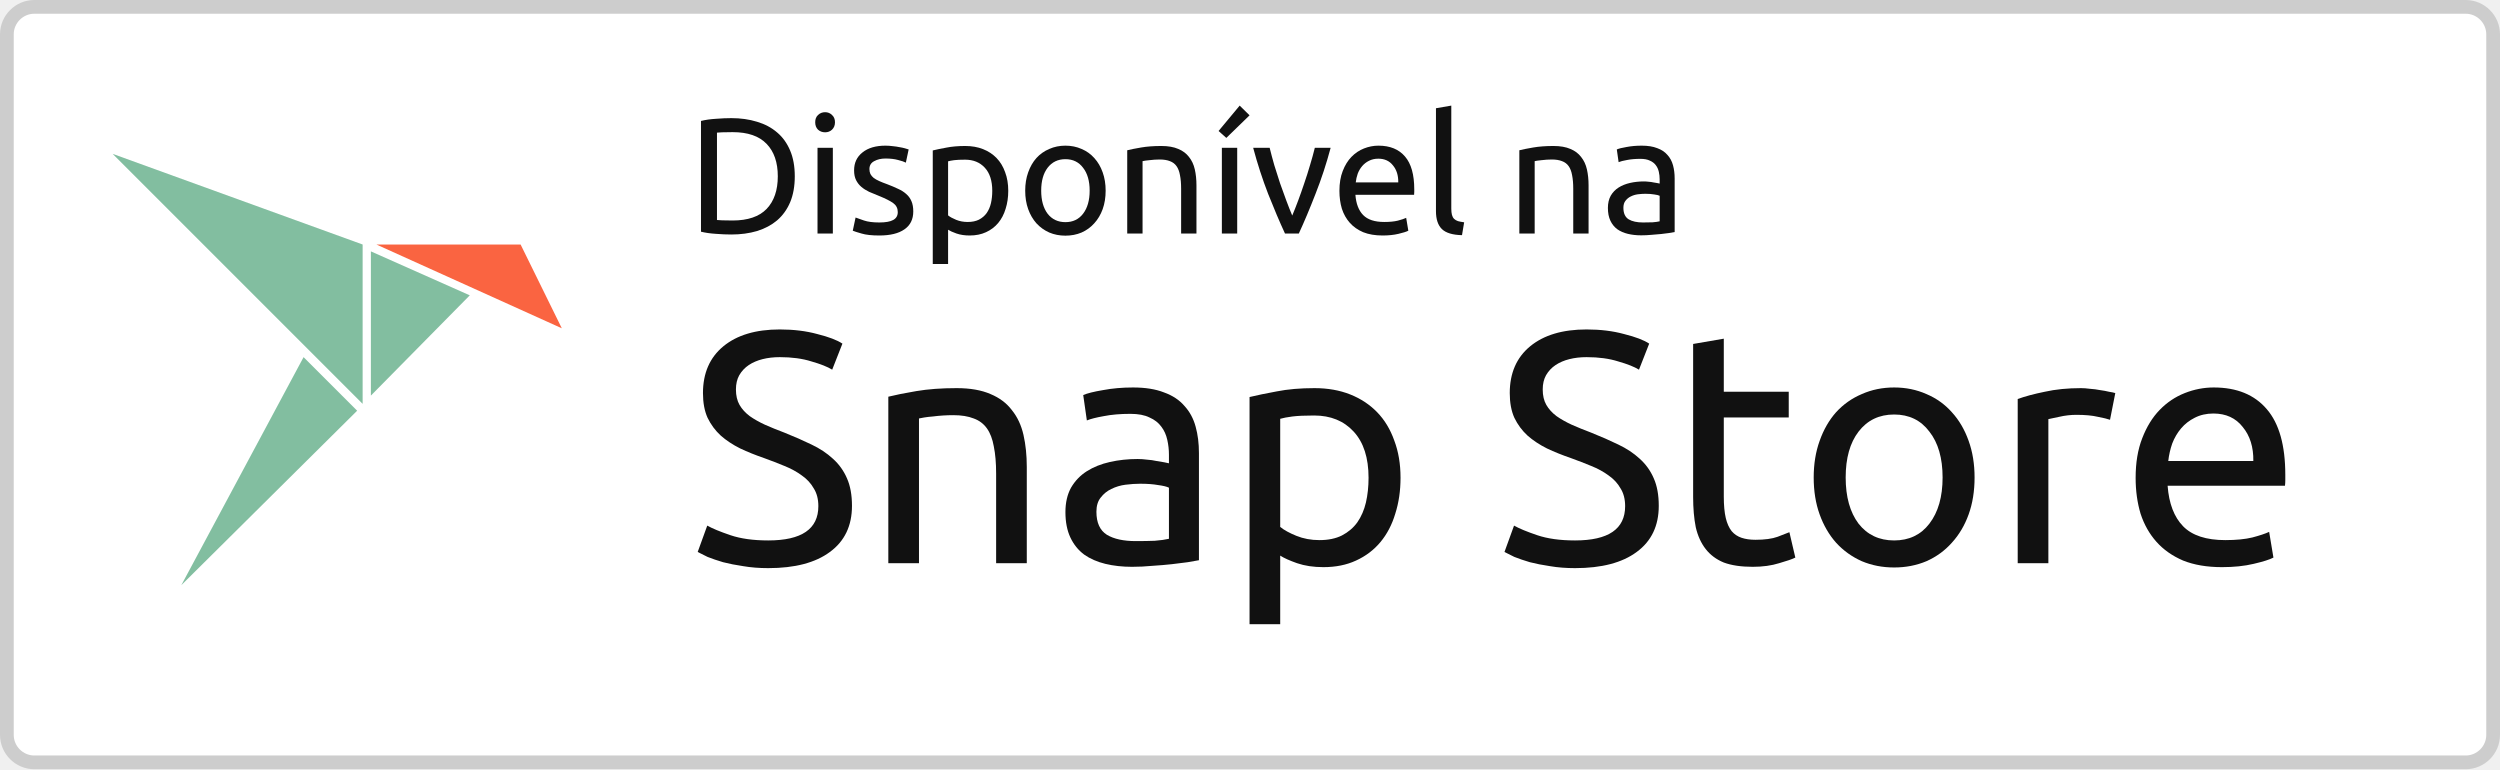
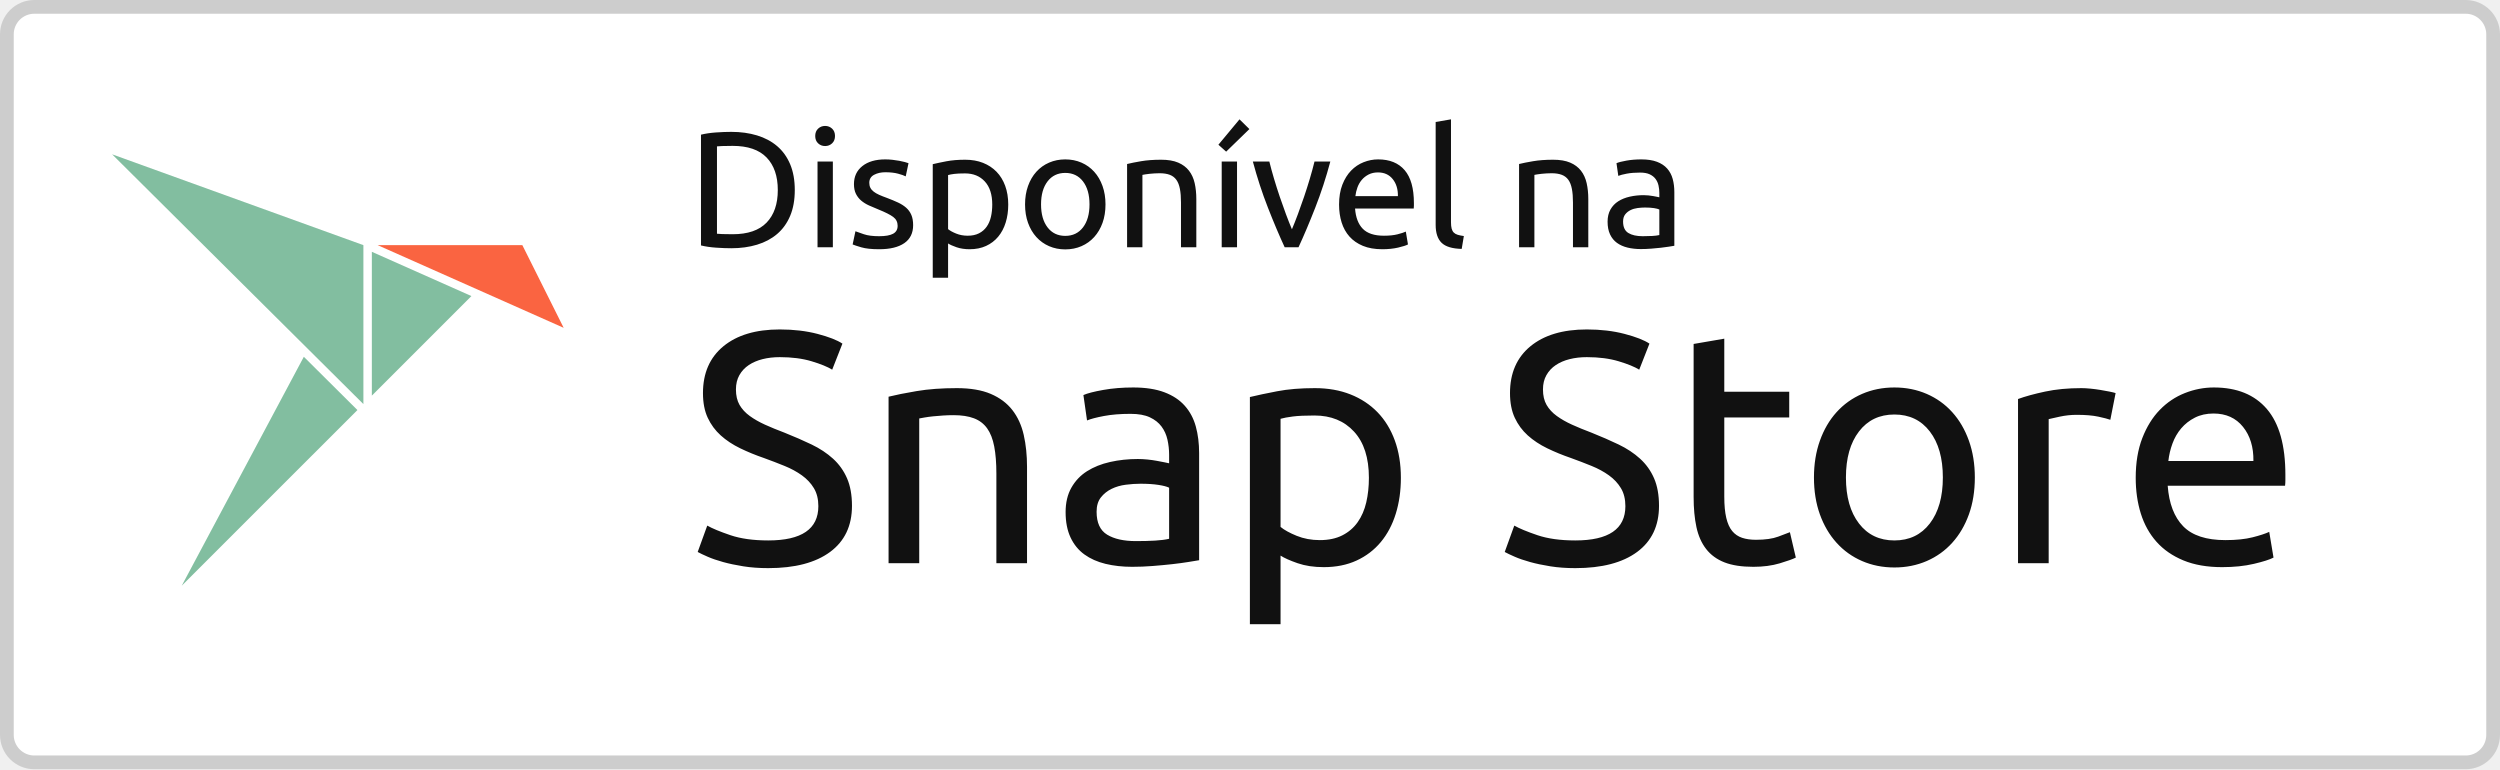
- <svg xmlns="http://www.w3.org/2000/svg" version="1.1" id="Layer_1" x="0px" y="0px" viewBox="0 0 182 56" style="enable-background:new 0 0 182 56;" xml:space="preserve">
-   <defs id="defs22" />
-   <style type="text/css" id="style2">
- 	.st0{fill-rule:evenodd;clip-rule:evenodd;fill:#FFFFFF;stroke:#CDCDCD;}
- 	.st1{fill:#82BEA0;}
- 	.st2{fill:#FA6441;}
- 	.st3{fill:#111111;}
- 	.st4{font-family:'Ubuntu';}
- 	.st5{font-size:12px;}
- 	.st6{font-size:24px;}
- </style>
-   <g id="g17">
-     <g id="White-badge">
-       <path id="Rectangle-path" class="st0" d="M2.5,0.5h177c1.1,0,2,0.9,2,2v51c0,1.1-0.9,2-2,2H2.5c-1.1,0-2-0.9-2-2v-51    C0.5,1.4,1.4,0.5,2.5,0.5z" />
-       <g id="logo" transform="translate(8, 11)">
-         <path id="body" class="st1" d="M19,17.8V7.3l7.2,3.2L19,17.8z M5.2,31.6L14.1,15l3.9,3.9L5.2,31.6z M0.2,0.2l18.2,6.6v11.6     L0.2,0.2z" />
-         <path style="fill:#fa6441" d="M 29.9,6.8 H 19.4 l 13.5,6.1 z" id="head" />
-       </g>
-       <g aria-label="Disponível na" transform="translate(50,17)" style="font-size:12px;font-family:Ubuntu;fill:#111111" id="text12">
-         <path d="m 7.86,-4.164 q 0,1.08 -0.336,1.884 Q 7.188,-1.488 6.576,-0.96 5.964,-0.444 5.112,-0.18 4.26,0.072 3.24,0.072 2.736,0.072 2.124,0.024 1.524,-0.012 1.032,-0.132 V -8.196 Q 1.524,-8.316 2.124,-8.352 2.736,-8.4 3.24,-8.4 q 1.02,0 1.872,0.264 0.852,0.252 1.464,0.78 0.612,0.516 0.948,1.32 0.336,0.792 0.336,1.872 z m -4.524,3.216 q 1.656,0 2.472,-0.84 0.816,-0.852 0.816,-2.376 0,-1.524 -0.816,-2.364 -0.816,-0.852 -2.472,-0.852 -0.492,0 -0.768,0.012 -0.264,0.012 -0.372,0.024 v 6.36 q 0.108,0.012 0.372,0.024 0.276,0.012 0.768,0.012 z" style="font-size:12px;font-family:Ubuntu;fill:#111111" id="path835" />
-         <path d="M 10.631,0 H 9.515 v -6.24 h 1.116 z m -0.564,-7.368 q -0.3,0 -0.516,-0.192 -0.204,-0.204 -0.204,-0.54 0,-0.336 0.204,-0.528 0.216,-0.204 0.516,-0.204 0.3,0 0.504,0.204 0.216,0.192 0.216,0.528 0,0.336 -0.216,0.54 -0.204,0.192 -0.504,0.192 z" style="font-size:12px;font-family:Ubuntu;fill:#111111" id="path837" />
-         <path d="m 14.014,-0.804 q 0.684,0 1.008,-0.18 0.336,-0.18 0.336,-0.576 0,-0.408 -0.324,-0.648 -0.324,-0.24 -1.068,-0.54 -0.36,-0.144 -0.696,-0.288 -0.324,-0.156 -0.564,-0.36 -0.24,-0.204 -0.384,-0.492 -0.144,-0.288 -0.144,-0.708 0,-0.828 0.612,-1.308 0.612,-0.492 1.668,-0.492 0.264,0 0.528,0.036 0.264,0.024 0.492,0.072 0.228,0.036 0.396,0.084 0.18,0.048 0.276,0.084 l -0.204,0.96 q -0.18,-0.096 -0.564,-0.192 -0.384,-0.108 -0.924,-0.108 -0.468,0 -0.816,0.192 -0.348,0.18 -0.348,0.576 0,0.204 0.072,0.36 0.084,0.156 0.24,0.288 0.168,0.12 0.408,0.228 0.24,0.108 0.576,0.228 0.444,0.168 0.792,0.336 0.348,0.156 0.588,0.372 0.252,0.216 0.384,0.528 0.132,0.3 0.132,0.744 0,0.864 -0.648,1.308 -0.636,0.444 -1.824,0.444 -0.828,0 -1.296,-0.144 -0.468,-0.132 -0.636,-0.204 l 0.204,-0.96 q 0.192,0.072 0.612,0.216 0.42,0.144 1.116,0.144 z" style="font-size:12px;font-family:Ubuntu;fill:#111111" id="path839" />
-         <path d="m 22.237,-3.108 q 0,-1.092 -0.54,-1.68 -0.54,-0.588 -1.44,-0.588 -0.504,0 -0.792,0.036 -0.276,0.036 -0.444,0.084 v 3.936 q 0.204,0.168 0.588,0.324 0.384,0.156 0.84,0.156 0.48,0 0.816,-0.168 0.348,-0.18 0.564,-0.48 0.216,-0.312 0.312,-0.72 0.096,-0.42 0.096,-0.9 z m 1.164,0 q 0,0.708 -0.192,1.308 -0.18,0.6 -0.54,1.032 -0.36,0.432 -0.888,0.672 -0.516,0.24 -1.188,0.24 -0.54,0 -0.96,-0.144 -0.408,-0.144 -0.612,-0.276 V 2.22 h -1.116 v -8.268 q 0.396,-0.096 0.984,-0.204 0.6,-0.12 1.38,-0.12 0.72,0 1.296,0.228 0.576,0.228 0.984,0.648 0.408,0.42 0.624,1.032 0.228,0.6 0.228,1.356 z" style="font-size:12px;font-family:Ubuntu;fill:#111111" id="path841" />
-         <path d="m 30.491,-3.12 q 0,0.744 -0.216,1.344 -0.216,0.6 -0.612,1.032 -0.384,0.432 -0.924,0.672 -0.54,0.228 -1.176,0.228 -0.636,0 -1.176,-0.228 -0.54,-0.24 -0.936,-0.672 -0.384,-0.432 -0.6,-1.032 -0.216,-0.6 -0.216,-1.344 0,-0.732 0.216,-1.332 0.216,-0.612 0.6,-1.044 0.396,-0.432 0.936,-0.66 0.54,-0.24 1.176,-0.24 0.636,0 1.176,0.24 0.54,0.228 0.924,0.66 0.396,0.432 0.612,1.044 0.216,0.6 0.216,1.332 z m -1.164,0 q 0,-1.056 -0.48,-1.668 -0.468,-0.624 -1.284,-0.624 -0.816,0 -1.296,0.624 -0.468,0.612 -0.468,1.668 0,1.056 0.468,1.68 0.48,0.612 1.296,0.612 0.816,0 1.284,-0.612 0.48,-0.624 0.48,-1.68 z" style="font-size:12px;font-family:Ubuntu;fill:#111111" id="path843" />
-         <path d="m 32.062,-6.06 q 0.384,-0.096 1.02,-0.204 0.636,-0.108 1.464,-0.108 0.744,0 1.236,0.216 0.492,0.204 0.78,0.588 0.3,0.372 0.42,0.9 0.12,0.528 0.12,1.164 V 0 h -1.116 v -3.264 q 0,-0.576 -0.084,-0.984 -0.072,-0.408 -0.252,-0.66 -0.18,-0.252 -0.48,-0.36 -0.3,-0.12 -0.744,-0.12 -0.18,0 -0.372,0.012 -0.192,0.012 -0.372,0.036 -0.168,0.012 -0.312,0.036 -0.132,0.024 -0.192,0.036 V 0 h -1.116 z" style="font-size:12px;font-family:Ubuntu;fill:#111111" id="path845" />
-         <path d="m 40.068,0 h -1.116 v -6.24 h 1.116 z m 0.9,-8.604 -1.692,1.644 -0.564,-0.504 1.536,-1.848 z" style="font-size:12px;font-family:Ubuntu;fill:#111111" id="path847" />
-         <path d="m 46.871,-6.24 q -0.468,1.752 -1.104,3.36 -0.624,1.608 -1.212,2.88 h -1.008 q -0.588,-1.272 -1.224,-2.88 -0.624,-1.608 -1.092,-3.36 h 1.2 q 0.144,0.588 0.336,1.26 0.204,0.66 0.42,1.32 0.228,0.648 0.456,1.26 0.228,0.612 0.432,1.092 0.204,-0.48 0.432,-1.092 0.228,-0.612 0.444,-1.26 0.228,-0.66 0.42,-1.32 0.204,-0.672 0.348,-1.26 z" style="font-size:12px;font-family:Ubuntu;fill:#111111" id="path849" />
-         <path d="m 47.51,-3.108 q 0,-0.828 0.24,-1.44 0.24,-0.624 0.636,-1.032 0.396,-0.408 0.912,-0.612 0.516,-0.204 1.056,-0.204 1.26,0 1.932,0.792 0.672,0.78 0.672,2.388 0,0.072 0,0.192 0,0.108 -0.012,0.204 h -4.272 q 0.072,0.972 0.564,1.476 0.492,0.504 1.536,0.504 0.588,0 0.984,-0.096 0.408,-0.108 0.612,-0.204 l 0.156,0.936 q -0.204,0.108 -0.72,0.228 -0.504,0.12 -1.152,0.12 -0.816,0 -1.416,-0.24 -0.588,-0.252 -0.972,-0.684 -0.384,-0.432 -0.576,-1.02 -0.18,-0.6 -0.18,-1.308 z m 4.284,-0.612 q 0.012,-0.756 -0.384,-1.236 -0.384,-0.492 -1.068,-0.492 -0.384,0 -0.684,0.156 -0.288,0.144 -0.492,0.384 -0.204,0.24 -0.324,0.552 -0.108,0.312 -0.144,0.636 z" style="font-size:12px;font-family:Ubuntu;fill:#111111" id="path851" />
-         <path d="m 56.434,0.12 q -1.032,-0.024 -1.464,-0.444 -0.432,-0.42 -0.432,-1.308 V -9.12 l 1.116,-0.192 v 7.5 q 0,0.276 0.048,0.456 0.048,0.18 0.156,0.288 0.108,0.108 0.288,0.168 0.18,0.048 0.444,0.084 z" style="font-size:12px;font-family:Ubuntu;fill:#111111" id="path853" />
-         <path d="m 60.608,-6.06 q 0.384,-0.096 1.02,-0.204 0.636,-0.108 1.464,-0.108 0.744,0 1.236,0.216 0.492,0.204 0.78,0.588 0.3,0.372 0.42,0.9 0.12,0.528 0.12,1.164 V 0 h -1.116 v -3.264 q 0,-0.576 -0.084,-0.984 -0.072,-0.408 -0.252,-0.66 -0.18,-0.252 -0.48,-0.36 -0.3,-0.12 -0.744,-0.12 -0.18,0 -0.372,0.012 -0.192,0.012 -0.372,0.036 -0.168,0.012 -0.312,0.036 -0.132,0.024 -0.192,0.036 V 0 h -1.116 z" style="font-size:12px;font-family:Ubuntu;fill:#111111" id="path855" />
-         <path d="m 69.611,-0.804 q 0.396,0 0.696,-0.012 0.312,-0.024 0.516,-0.072 v -1.86 q -0.12,-0.06 -0.396,-0.096 -0.264,-0.048 -0.648,-0.048 -0.252,0 -0.54,0.036 -0.276,0.036 -0.516,0.156 -0.228,0.108 -0.384,0.312 -0.156,0.192 -0.156,0.516 0,0.6 0.384,0.84 0.384,0.228 1.044,0.228 z m -0.096,-5.592 q 0.672,0 1.128,0.18 0.468,0.168 0.744,0.492 0.288,0.312 0.408,0.756 0.12,0.432 0.12,0.96 v 3.9 q -0.144,0.024 -0.408,0.072 -0.252,0.036 -0.576,0.072 -0.324,0.036 -0.708,0.06 -0.372,0.036 -0.744,0.036 -0.528,0 -0.972,-0.108 -0.444,-0.108 -0.768,-0.336 -0.324,-0.24 -0.504,-0.624 -0.18,-0.384 -0.18,-0.924 0,-0.516 0.204,-0.888 0.216,-0.372 0.576,-0.6 0.36,-0.228 0.84,-0.336 0.48,-0.108 1.008,-0.108 0.168,0 0.348,0.024 0.18,0.012 0.336,0.048 0.168,0.024 0.288,0.048 0.12,0.024 0.168,0.036 v -0.312 q 0,-0.276 -0.06,-0.54 -0.06,-0.276 -0.216,-0.48 -0.156,-0.216 -0.432,-0.336 -0.264,-0.132 -0.696,-0.132 -0.552,0 -0.972,0.084 -0.408,0.072 -0.612,0.156 l -0.132,-0.924 q 0.216,-0.096 0.72,-0.18 0.504,-0.096 1.092,-0.096 z" style="font-size:12px;font-family:Ubuntu;fill:#111111" id="path857" />
-       </g>
-       <g aria-label="Snap Store" transform="matrix(1 0 0 1 50 41)" style="font-size:24px;font-family:Ubuntu;fill:#111111" id="text14">
-         <path d="m 5.928,-1.656 q 3.648,0 3.648,-2.496 0,-0.768 -0.336,-1.296 Q 8.928,-6 8.376,-6.384 7.824,-6.792 7.104,-7.08 6.408,-7.368 5.616,-7.656 4.704,-7.968 3.888,-8.352 3.072,-8.76 2.472,-9.288 q -0.6,-0.552 -0.96,-1.296 -0.336,-0.744 -0.336,-1.8 0,-2.184 1.488,-3.408 1.488,-1.224 4.104,-1.224 1.512,0 2.736,0.336 1.248,0.312 1.824,0.696 l -0.744,1.896 Q 10.08,-14.4 9.072,-14.688 8.088,-15 6.768,-15 q -0.672,0 -1.248,0.144 -0.576,0.144 -1.008,0.432 -0.432,0.288 -0.696,0.744 -0.24,0.432 -0.24,1.032 0,0.672 0.264,1.128 0.264,0.456 0.744,0.816 0.48,0.336 1.104,0.624 0.648,0.288 1.416,0.576 1.08,0.432 1.968,0.864 0.912,0.432 1.56,1.032 0.672,0.6 1.032,1.44 0.36,0.816 0.36,1.992 0,2.184 -1.608,3.36 Q 8.832,0.36 5.928,0.36 4.944,0.36 4.104,0.216 3.288,0.096 2.64,-0.072 1.992,-0.264 1.512,-0.456 1.056,-0.672 0.792,-0.816 l 0.696,-1.92 q 0.552,0.312 1.68,0.696 1.128,0.384 2.76,0.384 z" style="font-size:24px;font-family:Ubuntu;fill:#111111" id="path860" />
-         <path d="m 14.67,-12.12 q 0.768,-0.192 2.04,-0.408 1.272,-0.216 2.928,-0.216 1.488,0 2.472,0.432 0.984,0.408 1.56,1.176 0.6,0.744 0.84,1.8 0.24,1.056 0.24,2.328 V 0 h -2.232 v -6.528 q 0,-1.152 -0.168,-1.968 -0.144,-0.816 -0.504,-1.32 -0.36,-0.504 -0.96,-0.72 -0.6,-0.24 -1.488,-0.24 -0.36,0 -0.744,0.024 -0.384,0.024 -0.744,0.072 -0.336,0.024 -0.624,0.072 -0.264,0.048 -0.384,0.072 V 0 H 14.67 Z" style="font-size:24px;font-family:Ubuntu;fill:#111111" id="path862" />
-         <path d="m 32.675,-1.608 q 0.792,0 1.392,-0.024 0.624,-0.048 1.032,-0.144 v -3.72 q -0.24,-0.12 -0.792,-0.192 -0.528,-0.096 -1.296,-0.096 -0.504,0 -1.08,0.072 -0.552,0.072 -1.032,0.312 -0.456,0.216 -0.768,0.624 -0.312,0.384 -0.312,1.032 0,1.2 0.768,1.68 0.768,0.456 2.088,0.456 z m -0.192,-11.184 q 1.344,0 2.256,0.36 0.936,0.336 1.488,0.984 0.576,0.624 0.816,1.512 0.24,0.864 0.24,1.92 v 7.8 q -0.288,0.048 -0.816,0.144 -0.504,0.072 -1.152,0.144 -0.648,0.072 -1.416,0.12 -0.744,0.072 -1.488,0.072 -1.056,0 -1.944,-0.216 -0.888,-0.216 -1.536,-0.672 -0.648,-0.48 -1.008,-1.248 -0.36,-0.768 -0.36,-1.848 0,-1.032 0.408,-1.776 0.432,-0.744 1.152,-1.2 0.72,-0.456 1.68,-0.672 0.96,-0.216 2.016,-0.216 0.336,0 0.696,0.048 0.36,0.024 0.672,0.096 0.336,0.048 0.576,0.096 0.24,0.048 0.336,0.072 v -0.624 q 0,-0.552 -0.12,-1.08 -0.12,-0.552 -0.432,-0.96 -0.312,-0.432 -0.864,-0.672 -0.528,-0.264 -1.392,-0.264 -1.104,0 -1.944,0.168 -0.816,0.144 -1.224,0.312 l -0.264,-1.848 q 0.432,-0.192 1.44,-0.36 1.008,-0.192 2.184,-0.192 z" style="font-size:24px;font-family:Ubuntu;fill:#111111" id="path864" />
-         <path d="m 49.631,-6.216 q 0,-2.184 -1.08,-3.36 -1.08,-1.176 -2.88,-1.176 -1.008,0 -1.584,0.072 -0.552,0.072 -0.888,0.168 v 7.872 q 0.408,0.336 1.176,0.648 0.768,0.312 1.68,0.312 0.96,0 1.632,-0.336 0.696,-0.36 1.128,-0.96 0.432,-0.624 0.624,-1.44 0.192,-0.84 0.192,-1.8 z m 2.328,0 q 0,1.416 -0.384,2.616 -0.36,1.2 -1.08,2.064 -0.72,0.864 -1.776,1.344 -1.032,0.48 -2.376,0.48 -1.08,0 -1.92,-0.288 -0.816,-0.288 -1.224,-0.552 V 4.44 h -2.232 v -16.536 q 0.792,-0.192 1.968,-0.408 1.2,-0.24 2.76,-0.24 1.44,0 2.592,0.456 1.152,0.456 1.968,1.296 0.816,0.84 1.248,2.064 0.456,1.2 0.456,2.712 z" style="font-size:24px;font-family:Ubuntu;fill:#111111" id="path866" />
-         <path d="m 64.662,-1.656 q 3.648,0 3.648,-2.496 0,-0.768 -0.336,-1.296 -0.312,-0.552 -0.864,-0.936 -0.552,-0.408 -1.272,-0.696 -0.696,-0.288 -1.488,-0.576 -0.912,-0.312 -1.728,-0.696 -0.816,-0.408 -1.416,-0.936 -0.6,-0.552 -0.96,-1.296 -0.336,-0.744 -0.336,-1.8 0,-2.184 1.488,-3.408 1.488,-1.224 4.104,-1.224 1.512,0 2.736,0.336 1.248,0.312 1.824,0.696 l -0.744,1.896 q -0.504,-0.312 -1.512,-0.6 -0.984,-0.312 -2.304,-0.312 -0.672,0 -1.248,0.144 -0.576,0.144 -1.008,0.432 -0.432,0.288 -0.696,0.744 -0.24,0.432 -0.24,1.032 0,0.672 0.264,1.128 0.264,0.456 0.744,0.816 0.48,0.336 1.104,0.624 0.648,0.288 1.416,0.576 1.08,0.432 1.968,0.864 0.912,0.432 1.56,1.032 0.672,0.6 1.032,1.44 0.36,0.816 0.36,1.992 0,2.184 -1.608,3.36 -1.584,1.176 -4.488,1.176 -0.984,0 -1.824,-0.144 -0.816,-0.12 -1.464,-0.288 -0.648,-0.192 -1.128,-0.384 -0.456,-0.216 -0.72,-0.36 l 0.696,-1.92 q 0.552,0.312 1.68,0.696 1.128,0.384 2.76,0.384 z" style="font-size:24px;font-family:Ubuntu;fill:#111111" id="path868" />
-         <path d="m 75.492,-12.48 h 4.728 v 1.872 h -4.728 v 5.76 q 0,0.936 0.144,1.56 0.144,0.6 0.432,0.96 0.288,0.336 0.72,0.48 0.432,0.144 1.008,0.144 1.008,0 1.608,-0.216 0.624,-0.24 0.864,-0.336 l 0.432,1.848 q -0.336,0.168 -1.176,0.408 -0.84,0.264 -1.92,0.264 -1.272,0 -2.112,-0.312 -0.816,-0.336 -1.32,-0.984 -0.504,-0.648 -0.72,-1.584 -0.192,-0.96 -0.192,-2.208 V -15.96 l 2.232,-0.384 z" style="font-size:24px;font-family:Ubuntu;fill:#111111" id="path870" />
-         <path d="m 93.749,-6.24 q 0,1.488 -0.432,2.688 -0.432,1.2 -1.224,2.064 -0.768,0.864 -1.848,1.344 -1.08,0.456 -2.352,0.456 -1.272,0 -2.352,-0.456 -1.08,-0.48 -1.872,-1.344 -0.768,-0.864 -1.2,-2.064 -0.432,-1.2 -0.432,-2.688 0,-1.464 0.432,-2.664 0.432,-1.224 1.2,-2.088 0.792,-0.864 1.872,-1.32 1.08,-0.48 2.352,-0.48 1.272,0 2.352,0.48 1.08,0.456 1.848,1.32 0.792,0.864 1.224,2.088 0.432,1.2 0.432,2.664 z m -2.328,0 q 0,-2.112 -0.96,-3.336 -0.936,-1.248 -2.568,-1.248 -1.632,0 -2.592,1.248 -0.936,1.224 -0.936,3.336 0,2.112 0.936,3.36 0.96,1.224 2.592,1.224 1.632,0 2.568,-1.224 0.96,-1.248 0.96,-3.36 z" style="font-size:24px;font-family:Ubuntu;fill:#111111" id="path872" />
-         <path d="m 101.497,-12.744 q 0.288,0 0.648,0.048 0.384,0.024 0.744,0.096 0.36,0.048 0.648,0.12 0.312,0.048 0.456,0.096 l -0.384,1.944 q -0.264,-0.096 -0.888,-0.216 -0.6,-0.144 -1.56,-0.144 -0.624,0 -1.248,0.144 -0.6,0.12 -0.792,0.168 V 0 h -2.232 v -11.952 q 0.792,-0.288 1.968,-0.528 1.176,-0.264 2.64,-0.264 z" style="font-size:24px;font-family:Ubuntu;fill:#111111" id="path874" />
-         <path d="m 105.474,-6.216 q 0,-1.656 0.48,-2.88 0.48,-1.248 1.272,-2.064 0.792,-0.816 1.824,-1.224 1.032,-0.408 2.112,-0.408 2.52,0 3.864,1.584 1.344,1.56 1.344,4.776 0,0.144 0,0.384 0,0.216 -0.024,0.408 h -8.544 q 0.144,1.944 1.128,2.952 0.984,1.008 3.072,1.008 1.176,0 1.968,-0.192 0.816,-0.216 1.224,-0.408 l 0.312,1.872 q -0.408,0.216 -1.44,0.456 -1.008,0.24 -2.304,0.24 -1.632,0 -2.832,-0.48 -1.176,-0.504 -1.944,-1.368 -0.768,-0.864 -1.152,-2.04 -0.36,-1.2 -0.36,-2.616 z m 8.568,-1.224 q 0.024,-1.512 -0.768,-2.472 -0.768,-0.984 -2.136,-0.984 -0.768,0 -1.368,0.312 -0.576,0.288 -0.984,0.768 -0.408,0.48 -0.648,1.104 -0.216,0.624 -0.288,1.272 z" style="font-size:24px;font-family:Ubuntu;fill:#111111" id="path876" />
-       </g>
-     </g>
+ <svg xmlns="http://www.w3.org/2000/svg" width="182px" height="56px" viewBox="0 0 182 56" version="1.1">
+   <g id="[PT]-snap-store-white-uneditable" stroke="none" stroke-width="1" fill="none" fill-rule="evenodd">
+     <rect id="Rectangle-path" stroke="#CDCDCD" fill="#FFFFFF" x="0.5" y="0.5" width="181" height="55" rx="2" />
+     <path d="M27.07,28.802 L27.07,18.331 L34.319,21.553 L27.07,28.802 Z M13.23,42.641 L22.119,25.974 L26.02,29.852 L13.23,42.641 Z M8.161,11.233 L26.455,17.846 L26.455,29.417 L8.161,11.233 Z" id="body" fill="#82BEA0" fill-rule="nonzero" />
+     <polygon id="head" fill="#FA6441" fill-rule="nonzero" points="38.026 17.845 27.49 17.845 41.036 23.866" />
+     <path d="M57.86,13.836 C57.86,14.556 57.748,15.182 57.524,15.714 C57.3,16.246 56.984,16.686 56.576,17.034 C56.168,17.382 55.68,17.642 55.112,17.814 C54.544,17.986 53.92,18.072 53.24,18.072 C52.904,18.072 52.534,18.058 52.13,18.03 C51.726,18.002 51.36,17.948 51.032,17.868 L51.032,9.804 C51.36,9.724 51.726,9.67 52.13,9.642 C52.534,9.614 52.904,9.6 53.24,9.6 C53.92,9.6 54.544,9.686 55.112,9.858 C55.68,10.03 56.168,10.29 56.576,10.638 C56.984,10.986 57.3,11.426 57.524,11.958 C57.748,12.49 57.86,13.116 57.86,13.836 Z M53.336,17.052 C54.44,17.052 55.264,16.77 55.808,16.206 C56.352,15.642 56.624,14.852 56.624,13.836 C56.624,12.82 56.352,12.03 55.808,11.466 C55.264,10.902 54.44,10.62 53.336,10.62 C53.008,10.62 52.754,10.624 52.574,10.632 C52.394,10.64 52.268,10.648 52.196,10.656 L52.196,17.016 C52.268,17.024 52.394,17.032 52.574,17.04 C52.754,17.048 53.008,17.052 53.336,17.052 Z M60.632,18 L59.516,18 L59.516,11.76 L60.632,11.76 L60.632,18 Z M60.068,10.632 C59.868,10.632 59.698,10.566 59.558,10.434 C59.418,10.302 59.348,10.124 59.348,9.9 C59.348,9.676 59.418,9.498 59.558,9.366 C59.698,9.234 59.868,9.168 60.068,9.168 C60.268,9.168 60.438,9.234 60.578,9.366 C60.718,9.498 60.788,9.676 60.788,9.9 C60.788,10.124 60.718,10.302 60.578,10.434 C60.438,10.566 60.268,10.632 60.068,10.632 Z M64.004,17.196 C64.46,17.196 64.798,17.136 65.018,17.016 C65.238,16.896 65.348,16.704 65.348,16.44 C65.348,16.168 65.24,15.952 65.024,15.792 C64.808,15.632 64.452,15.452 63.956,15.252 C63.716,15.156 63.486,15.058 63.266,14.958 C63.046,14.858 62.856,14.74 62.696,14.604 C62.536,14.468 62.408,14.304 62.312,14.112 C62.216,13.92 62.168,13.684 62.168,13.404 C62.168,12.852 62.372,12.414 62.78,12.09 C63.188,11.766 63.744,11.604 64.448,11.604 C64.624,11.604 64.8,11.614 64.976,11.634 C65.152,11.654 65.316,11.678 65.468,11.706 C65.62,11.734 65.754,11.764 65.87,11.796 C65.986,11.828 66.076,11.856 66.14,11.88 L65.936,12.84 C65.816,12.776 65.628,12.71 65.372,12.642 C65.116,12.574 64.808,12.54 64.448,12.54 C64.136,12.54 63.864,12.602 63.632,12.726 C63.4,12.85 63.284,13.044 63.284,13.308 C63.284,13.444 63.31,13.564 63.362,13.668 C63.414,13.772 63.494,13.866 63.602,13.95 C63.71,14.034 63.844,14.112 64.004,14.184 C64.164,14.256 64.356,14.332 64.58,14.412 C64.876,14.524 65.14,14.634 65.372,14.742 C65.604,14.85 65.802,14.976 65.966,15.12 C66.13,15.264 66.256,15.438 66.344,15.642 C66.432,15.846 66.476,16.096 66.476,16.392 C66.476,16.968 66.262,17.404 65.834,17.7 C65.406,17.996 64.796,18.144 64.004,18.144 C63.452,18.144 63.02,18.098 62.708,18.006 C62.396,17.914 62.184,17.844 62.072,17.796 L62.276,16.836 C62.404,16.884 62.608,16.956 62.888,17.052 C63.168,17.148 63.54,17.196 64.004,17.196 Z M72.236,14.892 C72.236,14.164 72.056,13.604 71.696,13.212 C71.336,12.82 70.856,12.624 70.256,12.624 C69.92,12.624 69.658,12.636 69.47,12.66 C69.282,12.684 69.132,12.712 69.02,12.744 L69.02,16.68 C69.156,16.792 69.352,16.9 69.608,17.004 C69.864,17.108 70.144,17.16 70.448,17.16 C70.768,17.16 71.042,17.102 71.27,16.986 C71.498,16.87 71.684,16.71 71.828,16.506 C71.972,16.302 72.076,16.062 72.14,15.786 C72.204,15.51 72.236,15.212 72.236,14.892 Z M73.4,14.892 C73.4,15.364 73.338,15.8 73.214,16.2 C73.09,16.6 72.908,16.944 72.668,17.232 C72.428,17.52 72.134,17.744 71.786,17.904 C71.438,18.064 71.04,18.144 70.592,18.144 C70.232,18.144 69.914,18.096 69.638,18 C69.362,17.904 69.156,17.812 69.02,17.724 L69.02,20.22 L67.904,20.22 L67.904,11.952 C68.168,11.888 68.498,11.818 68.894,11.742 C69.29,11.666 69.748,11.628 70.268,11.628 C70.748,11.628 71.18,11.704 71.564,11.856 C71.948,12.008 72.276,12.224 72.548,12.504 C72.82,12.784 73.03,13.126 73.178,13.53 C73.326,13.934 73.4,14.388 73.4,14.892 Z M80.48,14.88 C80.48,15.376 80.408,15.824 80.264,16.224 C80.12,16.624 79.918,16.968 79.658,17.256 C79.398,17.544 79.088,17.766 78.728,17.922 C78.368,18.078 77.976,18.156 77.552,18.156 C77.128,18.156 76.736,18.078 76.376,17.922 C76.016,17.766 75.706,17.544 75.446,17.256 C75.186,16.968 74.984,16.624 74.84,16.224 C74.696,15.824 74.624,15.376 74.624,14.88 C74.624,14.392 74.696,13.946 74.84,13.542 C74.984,13.138 75.186,12.792 75.446,12.504 C75.706,12.216 76.016,11.994 76.376,11.838 C76.736,11.682 77.128,11.604 77.552,11.604 C77.976,11.604 78.368,11.682 78.728,11.838 C79.088,11.994 79.398,12.216 79.658,12.504 C79.918,12.792 80.12,13.138 80.264,13.542 C80.408,13.946 80.48,14.392 80.48,14.88 Z M79.316,14.88 C79.316,14.176 79.158,13.618 78.842,13.206 C78.526,12.794 78.096,12.588 77.552,12.588 C77.008,12.588 76.578,12.794 76.262,13.206 C75.946,13.618 75.788,14.176 75.788,14.88 C75.788,15.584 75.946,16.142 76.262,16.554 C76.578,16.966 77.008,17.172 77.552,17.172 C78.096,17.172 78.526,16.966 78.842,16.554 C79.158,16.142 79.316,15.584 79.316,14.88 Z M82.052,11.94 C82.308,11.876 82.648,11.808 83.072,11.736 C83.496,11.664 83.984,11.628 84.536,11.628 C85.032,11.628 85.444,11.698 85.772,11.838 C86.1,11.978 86.362,12.174 86.558,12.426 C86.754,12.678 86.892,12.98 86.972,13.332 C87.052,13.684 87.092,14.072 87.092,14.496 L87.092,18 L85.976,18 L85.976,14.736 C85.976,14.352 85.95,14.024 85.898,13.752 C85.846,13.48 85.76,13.26 85.64,13.092 C85.52,12.924 85.36,12.802 85.16,12.726 C84.96,12.65 84.712,12.612 84.416,12.612 C84.296,12.612 84.172,12.616 84.044,12.624 C83.916,12.632 83.794,12.642 83.678,12.654 C83.562,12.666 83.458,12.68 83.366,12.696 C83.274,12.712 83.208,12.724 83.168,12.732 L83.168,18 L82.052,18 L82.052,11.94 Z M90.056,18 L88.94,18 L88.94,11.76 L90.056,11.76 L90.056,18 Z M90.956,9.396 L89.264,11.04 L88.7,10.536 L90.236,8.688 L90.956,9.396 Z M96.848,11.76 C96.536,12.928 96.17,14.048 95.75,15.12 C95.33,16.192 94.924,17.152 94.532,18 L93.524,18 C93.132,17.152 92.726,16.192 92.306,15.12 C91.886,14.048 91.52,12.928 91.208,11.76 L92.408,11.76 C92.504,12.152 92.618,12.57 92.75,13.014 C92.882,13.458 93.022,13.898 93.17,14.334 C93.318,14.77 93.468,15.192 93.62,15.6 C93.772,16.008 93.916,16.372 94.052,16.692 C94.188,16.372 94.332,16.008 94.484,15.6 C94.636,15.192 94.786,14.77 94.934,14.334 C95.082,13.898 95.222,13.458 95.354,13.014 C95.486,12.57 95.6,12.152 95.696,11.76 L96.848,11.76 Z M97.484,14.892 C97.484,14.34 97.564,13.858 97.724,13.446 C97.884,13.034 98.096,12.692 98.36,12.42 C98.624,12.148 98.928,11.944 99.272,11.808 C99.616,11.672 99.968,11.604 100.328,11.604 C101.168,11.604 101.812,11.866 102.26,12.39 C102.708,12.914 102.932,13.712 102.932,14.784 L102.932,14.97 C102.932,15.046 102.928,15.116 102.92,15.18 L98.648,15.18 C98.696,15.828 98.884,16.32 99.212,16.656 C99.54,16.992 100.052,17.16 100.748,17.16 C101.14,17.16 101.47,17.126 101.738,17.058 C102.006,16.99 102.208,16.924 102.344,16.86 L102.5,17.796 C102.364,17.868 102.126,17.944 101.786,18.024 C101.446,18.104 101.06,18.144 100.628,18.144 C100.084,18.144 99.614,18.062 99.218,17.898 C98.822,17.734 98.496,17.508 98.24,17.22 C97.984,16.932 97.794,16.59 97.67,16.194 C97.546,15.798 97.484,15.364 97.484,14.892 Z M101.768,14.28 C101.776,13.776 101.65,13.362 101.39,13.038 C101.13,12.714 100.772,12.552 100.316,12.552 C100.06,12.552 99.834,12.602 99.638,12.702 C99.442,12.802 99.276,12.932 99.14,13.092 C99.004,13.252 98.898,13.436 98.822,13.644 C98.746,13.852 98.696,14.064 98.672,14.28 L101.768,14.28 Z M106.412,18.12 C105.724,18.104 105.236,17.956 104.948,17.676 C104.66,17.396 104.516,16.96 104.516,16.368 L104.516,8.88 L105.632,8.688 L105.632,16.188 C105.632,16.372 105.648,16.524 105.68,16.644 C105.712,16.764 105.764,16.86 105.836,16.932 C105.908,17.004 106.004,17.058 106.124,17.094 C106.244,17.13 106.392,17.16 106.568,17.184 L106.412,18.12 Z M110.588,11.94 C110.844,11.876 111.184,11.808 111.608,11.736 C112.032,11.664 112.52,11.628 113.072,11.628 C113.568,11.628 113.98,11.698 114.308,11.838 C114.636,11.978 114.898,12.174 115.094,12.426 C115.29,12.678 115.428,12.98 115.508,13.332 C115.588,13.684 115.628,14.072 115.628,14.496 L115.628,18 L114.512,18 L114.512,14.736 C114.512,14.352 114.486,14.024 114.434,13.752 C114.382,13.48 114.296,13.26 114.176,13.092 C114.056,12.924 113.896,12.802 113.696,12.726 C113.496,12.65 113.248,12.612 112.952,12.612 C112.832,12.612 112.708,12.616 112.58,12.624 C112.452,12.632 112.33,12.642 112.214,12.654 C112.098,12.666 111.994,12.68 111.902,12.696 C111.81,12.712 111.744,12.724 111.704,12.732 L111.704,18 L110.588,18 L110.588,11.94 Z M119.588,17.196 C119.852,17.196 120.086,17.19 120.29,17.178 C120.494,17.166 120.664,17.144 120.8,17.112 L120.8,15.252 C120.72,15.212 120.59,15.178 120.41,15.15 C120.23,15.122 120.012,15.108 119.756,15.108 C119.588,15.108 119.41,15.12 119.222,15.144 C119.034,15.168 118.862,15.218 118.706,15.294 C118.55,15.37 118.42,15.474 118.316,15.606 C118.212,15.738 118.16,15.912 118.16,16.128 C118.16,16.528 118.288,16.806 118.544,16.962 C118.8,17.118 119.148,17.196 119.588,17.196 Z M119.492,11.604 C119.94,11.604 120.318,11.662 120.626,11.778 C120.934,11.894 121.182,12.058 121.37,12.27 C121.558,12.482 121.692,12.734 121.772,13.026 C121.852,13.318 121.892,13.64 121.892,13.992 L121.892,17.892 C121.796,17.908 121.662,17.93 121.49,17.958 C121.318,17.986 121.124,18.012 120.908,18.036 C120.692,18.06 120.458,18.082 120.206,18.102 C119.954,18.122 119.704,18.132 119.456,18.132 C119.104,18.132 118.78,18.096 118.484,18.024 C118.188,17.952 117.932,17.838 117.716,17.682 C117.5,17.526 117.332,17.32 117.212,17.064 C117.092,16.808 117.032,16.5 117.032,16.14 C117.032,15.796 117.102,15.5 117.242,15.252 C117.382,15.004 117.572,14.804 117.812,14.652 C118.052,14.5 118.332,14.388 118.652,14.316 C118.972,14.244 119.308,14.208 119.66,14.208 C119.772,14.208 119.888,14.214 120.008,14.226 C120.128,14.238 120.242,14.254 120.35,14.274 C120.458,14.294 120.552,14.312 120.632,14.328 C120.712,14.344 120.768,14.356 120.8,14.364 L120.8,14.052 C120.8,13.868 120.78,13.686 120.74,13.506 C120.7,13.326 120.628,13.166 120.524,13.026 C120.42,12.886 120.278,12.774 120.098,12.69 C119.918,12.606 119.684,12.564 119.396,12.564 C119.028,12.564 118.706,12.59 118.43,12.642 C118.154,12.694 117.948,12.748 117.812,12.804 L117.68,11.88 C117.824,11.816 118.064,11.754 118.4,11.694 C118.736,11.634 119.1,11.604 119.492,11.604 Z M55.928,39.344 C58.36,39.344 59.576,38.512 59.576,36.848 C59.576,36.336 59.468,35.9 59.252,35.54 C59.036,35.18 58.744,34.868 58.376,34.604 C58.008,34.34 57.588,34.112 57.116,33.92 C56.644,33.728 56.144,33.536 55.616,33.344 C55.008,33.136 54.432,32.9 53.888,32.636 C53.344,32.372 52.872,32.06 52.472,31.7 C52.072,31.34 51.756,30.912 51.524,30.416 C51.292,29.92 51.176,29.32 51.176,28.616 C51.176,27.16 51.672,26.024 52.664,25.208 C53.656,24.392 55.024,23.984 56.768,23.984 C57.776,23.984 58.692,24.092 59.516,24.308 C60.34,24.524 60.944,24.76 61.328,25.016 L60.584,26.912 C60.248,26.704 59.748,26.5 59.084,26.3 C58.42,26.1 57.648,26 56.768,26 C56.32,26 55.904,26.048 55.52,26.144 C55.136,26.24 54.8,26.384 54.512,26.576 C54.224,26.768 53.996,27.012 53.828,27.308 C53.66,27.604 53.576,27.952 53.576,28.352 C53.576,28.8 53.664,29.176 53.84,29.48 C54.016,29.784 54.264,30.052 54.584,30.284 C54.904,30.516 55.276,30.728 55.7,30.92 C56.124,31.112 56.592,31.304 57.104,31.496 C57.824,31.784 58.484,32.072 59.084,32.36 C59.684,32.648 60.204,32.992 60.644,33.392 C61.084,33.792 61.424,34.268 61.664,34.82 C61.904,35.372 62.024,36.04 62.024,36.824 C62.024,38.28 61.492,39.4 60.428,40.184 C59.364,40.968 57.864,41.36 55.928,41.36 C55.272,41.36 54.668,41.316 54.116,41.228 C53.564,41.14 53.072,41.036 52.64,40.916 C52.208,40.796 51.836,40.668 51.524,40.532 C51.212,40.396 50.968,40.28 50.792,40.184 L51.488,38.264 C51.856,38.472 52.416,38.704 53.168,38.96 C53.92,39.216 54.84,39.344 55.928,39.344 Z M64.688,28.88 C65.2,28.752 65.88,28.616 66.728,28.472 C67.576,28.328 68.552,28.256 69.656,28.256 C70.648,28.256 71.472,28.396 72.128,28.676 C72.784,28.956 73.308,29.348 73.7,29.852 C74.092,30.356 74.368,30.96 74.528,31.664 C74.688,32.368 74.768,33.144 74.768,33.992 L74.768,41 L72.536,41 L72.536,34.472 C72.536,33.704 72.484,33.048 72.38,32.504 C72.276,31.96 72.104,31.52 71.864,31.184 C71.624,30.848 71.304,30.604 70.904,30.452 C70.504,30.3 70.008,30.224 69.416,30.224 C69.176,30.224 68.928,30.232 68.672,30.248 C68.416,30.264 68.172,30.284 67.94,30.308 C67.708,30.332 67.5,30.36 67.316,30.392 C67.132,30.424 67,30.448 66.92,30.464 L66.92,41 L64.688,41 L64.688,28.88 Z M82.688,39.392 C83.216,39.392 83.684,39.38 84.092,39.356 C84.5,39.332 84.84,39.288 85.112,39.224 L85.112,35.504 C84.952,35.424 84.692,35.356 84.332,35.3 C83.972,35.244 83.536,35.216 83.024,35.216 C82.688,35.216 82.332,35.24 81.956,35.288 C81.58,35.336 81.236,35.436 80.924,35.588 C80.612,35.74 80.352,35.948 80.144,36.212 C79.936,36.476 79.832,36.824 79.832,37.256 C79.832,38.056 80.088,38.612 80.6,38.924 C81.112,39.236 81.808,39.392 82.688,39.392 Z M82.496,28.208 C83.392,28.208 84.148,28.324 84.764,28.556 C85.38,28.788 85.876,29.116 86.252,29.54 C86.628,29.964 86.896,30.468 87.056,31.052 C87.216,31.636 87.296,32.28 87.296,32.984 L87.296,40.784 C87.104,40.816 86.836,40.86 86.492,40.916 C86.148,40.972 85.76,41.024 85.328,41.072 C84.896,41.12 84.428,41.164 83.924,41.204 C83.42,41.244 82.92,41.264 82.424,41.264 C81.72,41.264 81.072,41.192 80.48,41.048 C79.888,40.904 79.376,40.676 78.944,40.364 C78.512,40.052 78.176,39.64 77.936,39.128 C77.696,38.616 77.576,38 77.576,37.28 C77.576,36.592 77.716,36 77.996,35.504 C78.276,35.008 78.656,34.608 79.136,34.304 C79.616,34 80.176,33.776 80.816,33.632 C81.456,33.488 82.128,33.416 82.832,33.416 C83.056,33.416 83.288,33.428 83.528,33.452 C83.768,33.476 83.996,33.508 84.212,33.548 C84.428,33.588 84.616,33.624 84.776,33.656 C84.936,33.688 85.048,33.712 85.112,33.728 L85.112,33.104 C85.112,32.736 85.072,32.372 84.992,32.012 C84.912,31.652 84.768,31.332 84.56,31.052 C84.352,30.772 84.068,30.548 83.708,30.38 C83.348,30.212 82.88,30.128 82.304,30.128 C81.568,30.128 80.924,30.18 80.372,30.284 C79.82,30.388 79.408,30.496 79.136,30.608 L78.872,28.76 C79.16,28.632 79.64,28.508 80.312,28.388 C80.984,28.268 81.712,28.208 82.496,28.208 Z M99.656,34.784 C99.656,33.328 99.296,32.208 98.576,31.424 C97.856,30.64 96.896,30.248 95.696,30.248 C95.024,30.248 94.5,30.272 94.124,30.32 C93.748,30.368 93.448,30.424 93.224,30.488 L93.224,38.36 C93.496,38.584 93.888,38.8 94.4,39.008 C94.912,39.216 95.472,39.32 96.08,39.32 C96.72,39.32 97.268,39.204 97.724,38.972 C98.18,38.74 98.552,38.42 98.84,38.012 C99.128,37.604 99.336,37.124 99.464,36.572 C99.592,36.02 99.656,35.424 99.656,34.784 Z M101.984,34.784 C101.984,35.728 101.86,36.6 101.612,37.4 C101.364,38.2 101,38.888 100.52,39.464 C100.04,40.04 99.452,40.488 98.756,40.808 C98.06,41.128 97.264,41.288 96.368,41.288 C95.648,41.288 95.012,41.192 94.46,41 C93.908,40.808 93.496,40.624 93.224,40.448 L93.224,45.44 L90.992,45.44 L90.992,28.904 C91.52,28.776 92.18,28.636 92.972,28.484 C93.764,28.332 94.68,28.256 95.72,28.256 C96.68,28.256 97.544,28.408 98.312,28.712 C99.08,29.016 99.736,29.448 100.28,30.008 C100.824,30.568 101.244,31.252 101.54,32.06 C101.836,32.868 101.984,33.776 101.984,34.784 Z M114.68,39.344 C117.112,39.344 118.328,38.512 118.328,36.848 C118.328,36.336 118.22,35.9 118.004,35.54 C117.788,35.18 117.496,34.868 117.128,34.604 C116.76,34.34 116.34,34.112 115.868,33.92 C115.396,33.728 114.896,33.536 114.368,33.344 C113.76,33.136 113.184,32.9 112.64,32.636 C112.096,32.372 111.624,32.06 111.224,31.7 C110.824,31.34 110.508,30.912 110.276,30.416 C110.044,29.92 109.928,29.32 109.928,28.616 C109.928,27.16 110.424,26.024 111.416,25.208 C112.408,24.392 113.776,23.984 115.52,23.984 C116.528,23.984 117.444,24.092 118.268,24.308 C119.092,24.524 119.696,24.76 120.08,25.016 L119.336,26.912 C119,26.704 118.5,26.5 117.836,26.3 C117.172,26.1 116.4,26 115.52,26 C115.072,26 114.656,26.048 114.272,26.144 C113.888,26.24 113.552,26.384 113.264,26.576 C112.976,26.768 112.748,27.012 112.58,27.308 C112.412,27.604 112.328,27.952 112.328,28.352 C112.328,28.8 112.416,29.176 112.592,29.48 C112.768,29.784 113.016,30.052 113.336,30.284 C113.656,30.516 114.028,30.728 114.452,30.92 C114.876,31.112 115.344,31.304 115.856,31.496 C116.576,31.784 117.236,32.072 117.836,32.36 C118.436,32.648 118.956,32.992 119.396,33.392 C119.836,33.792 120.176,34.268 120.416,34.82 C120.656,35.372 120.776,36.04 120.776,36.824 C120.776,38.28 120.244,39.4 119.18,40.184 C118.116,40.968 116.616,41.36 114.68,41.36 C114.024,41.36 113.42,41.316 112.868,41.228 C112.316,41.14 111.824,41.036 111.392,40.916 C110.96,40.796 110.588,40.668 110.276,40.532 C109.964,40.396 109.72,40.28 109.544,40.184 L110.24,38.264 C110.608,38.472 111.168,38.704 111.92,38.96 C112.672,39.216 113.592,39.344 114.68,39.344 Z M125.528,28.52 L130.256,28.52 L130.256,30.392 L125.528,30.392 L125.528,36.152 C125.528,36.776 125.576,37.292 125.672,37.7 C125.768,38.108 125.912,38.428 126.104,38.66 C126.296,38.892 126.536,39.056 126.824,39.152 C127.112,39.248 127.448,39.296 127.832,39.296 C128.504,39.296 129.044,39.22 129.452,39.068 C129.86,38.916 130.144,38.808 130.304,38.744 L130.736,40.592 C130.512,40.704 130.12,40.844 129.56,41.012 C129,41.18 128.36,41.264 127.64,41.264 C126.792,41.264 126.092,41.156 125.54,40.94 C124.988,40.724 124.544,40.4 124.208,39.968 C123.872,39.536 123.636,39.004 123.5,38.372 C123.364,37.74 123.296,37.008 123.296,36.176 L123.296,25.04 L125.528,24.656 L125.528,28.52 Z M143.768,34.76 C143.768,35.752 143.624,36.648 143.336,37.448 C143.048,38.248 142.644,38.936 142.124,39.512 C141.604,40.088 140.984,40.532 140.264,40.844 C139.544,41.156 138.76,41.312 137.912,41.312 C137.064,41.312 136.28,41.156 135.56,40.844 C134.84,40.532 134.22,40.088 133.7,39.512 C133.18,38.936 132.776,38.248 132.488,37.448 C132.2,36.648 132.056,35.752 132.056,34.76 C132.056,33.784 132.2,32.892 132.488,32.084 C132.776,31.276 133.18,30.584 133.7,30.008 C134.22,29.432 134.84,28.988 135.56,28.676 C136.28,28.364 137.064,28.208 137.912,28.208 C138.76,28.208 139.544,28.364 140.264,28.676 C140.984,28.988 141.604,29.432 142.124,30.008 C142.644,30.584 143.048,31.276 143.336,32.084 C143.624,32.892 143.768,33.784 143.768,34.76 Z M141.44,34.76 C141.44,33.352 141.124,32.236 140.492,31.412 C139.86,30.588 139,30.176 137.912,30.176 C136.824,30.176 135.964,30.588 135.332,31.412 C134.7,32.236 134.384,33.352 134.384,34.76 C134.384,36.168 134.7,37.284 135.332,38.108 C135.964,38.932 136.824,39.344 137.912,39.344 C139,39.344 139.86,38.932 140.492,38.108 C141.124,37.284 141.44,36.168 141.44,34.76 Z M151.52,28.256 C151.712,28.256 151.932,28.268 152.18,28.292 C152.428,28.316 152.672,28.348 152.912,28.388 C153.152,28.428 153.372,28.468 153.572,28.508 C153.772,28.548 153.92,28.584 154.016,28.616 L153.632,30.56 C153.456,30.496 153.164,30.42 152.756,30.332 C152.348,30.244 151.824,30.2 151.184,30.2 C150.768,30.2 150.356,30.244 149.948,30.332 C149.54,30.42 149.272,30.48 149.144,30.512 L149.144,41 L146.912,41 L146.912,29.048 C147.44,28.856 148.096,28.676 148.88,28.508 C149.664,28.34 150.544,28.256 151.52,28.256 Z M155.48,34.784 C155.48,33.68 155.64,32.716 155.96,31.892 C156.28,31.068 156.704,30.384 157.232,29.84 C157.76,29.296 158.368,28.888 159.056,28.616 C159.744,28.344 160.448,28.208 161.168,28.208 C162.848,28.208 164.136,28.732 165.032,29.78 C165.928,30.828 166.376,32.424 166.376,34.568 L166.376,34.94 C166.376,35.092 166.368,35.232 166.352,35.36 L157.808,35.36 C157.904,36.656 158.28,37.64 158.936,38.312 C159.592,38.984 160.616,39.32 162.008,39.32 C162.792,39.32 163.452,39.252 163.988,39.116 C164.524,38.98 164.928,38.848 165.2,38.72 L165.512,40.592 C165.24,40.736 164.764,40.888 164.084,41.048 C163.404,41.208 162.632,41.288 161.768,41.288 C160.68,41.288 159.74,41.124 158.948,40.796 C158.156,40.468 157.504,40.016 156.992,39.44 C156.48,38.864 156.1,38.18 155.852,37.388 C155.604,36.596 155.48,35.728 155.48,34.784 Z M164.048,33.56 C164.064,32.552 163.812,31.724 163.292,31.076 C162.772,30.428 162.056,30.104 161.144,30.104 C160.632,30.104 160.18,30.204 159.788,30.404 C159.396,30.604 159.064,30.864 158.792,31.184 C158.52,31.504 158.308,31.872 158.156,32.288 C158.004,32.704 157.904,33.128 157.856,33.56 L164.048,33.56 Z" id="Combined-Shape" fill="#111111" />
  </g>
</svg>
